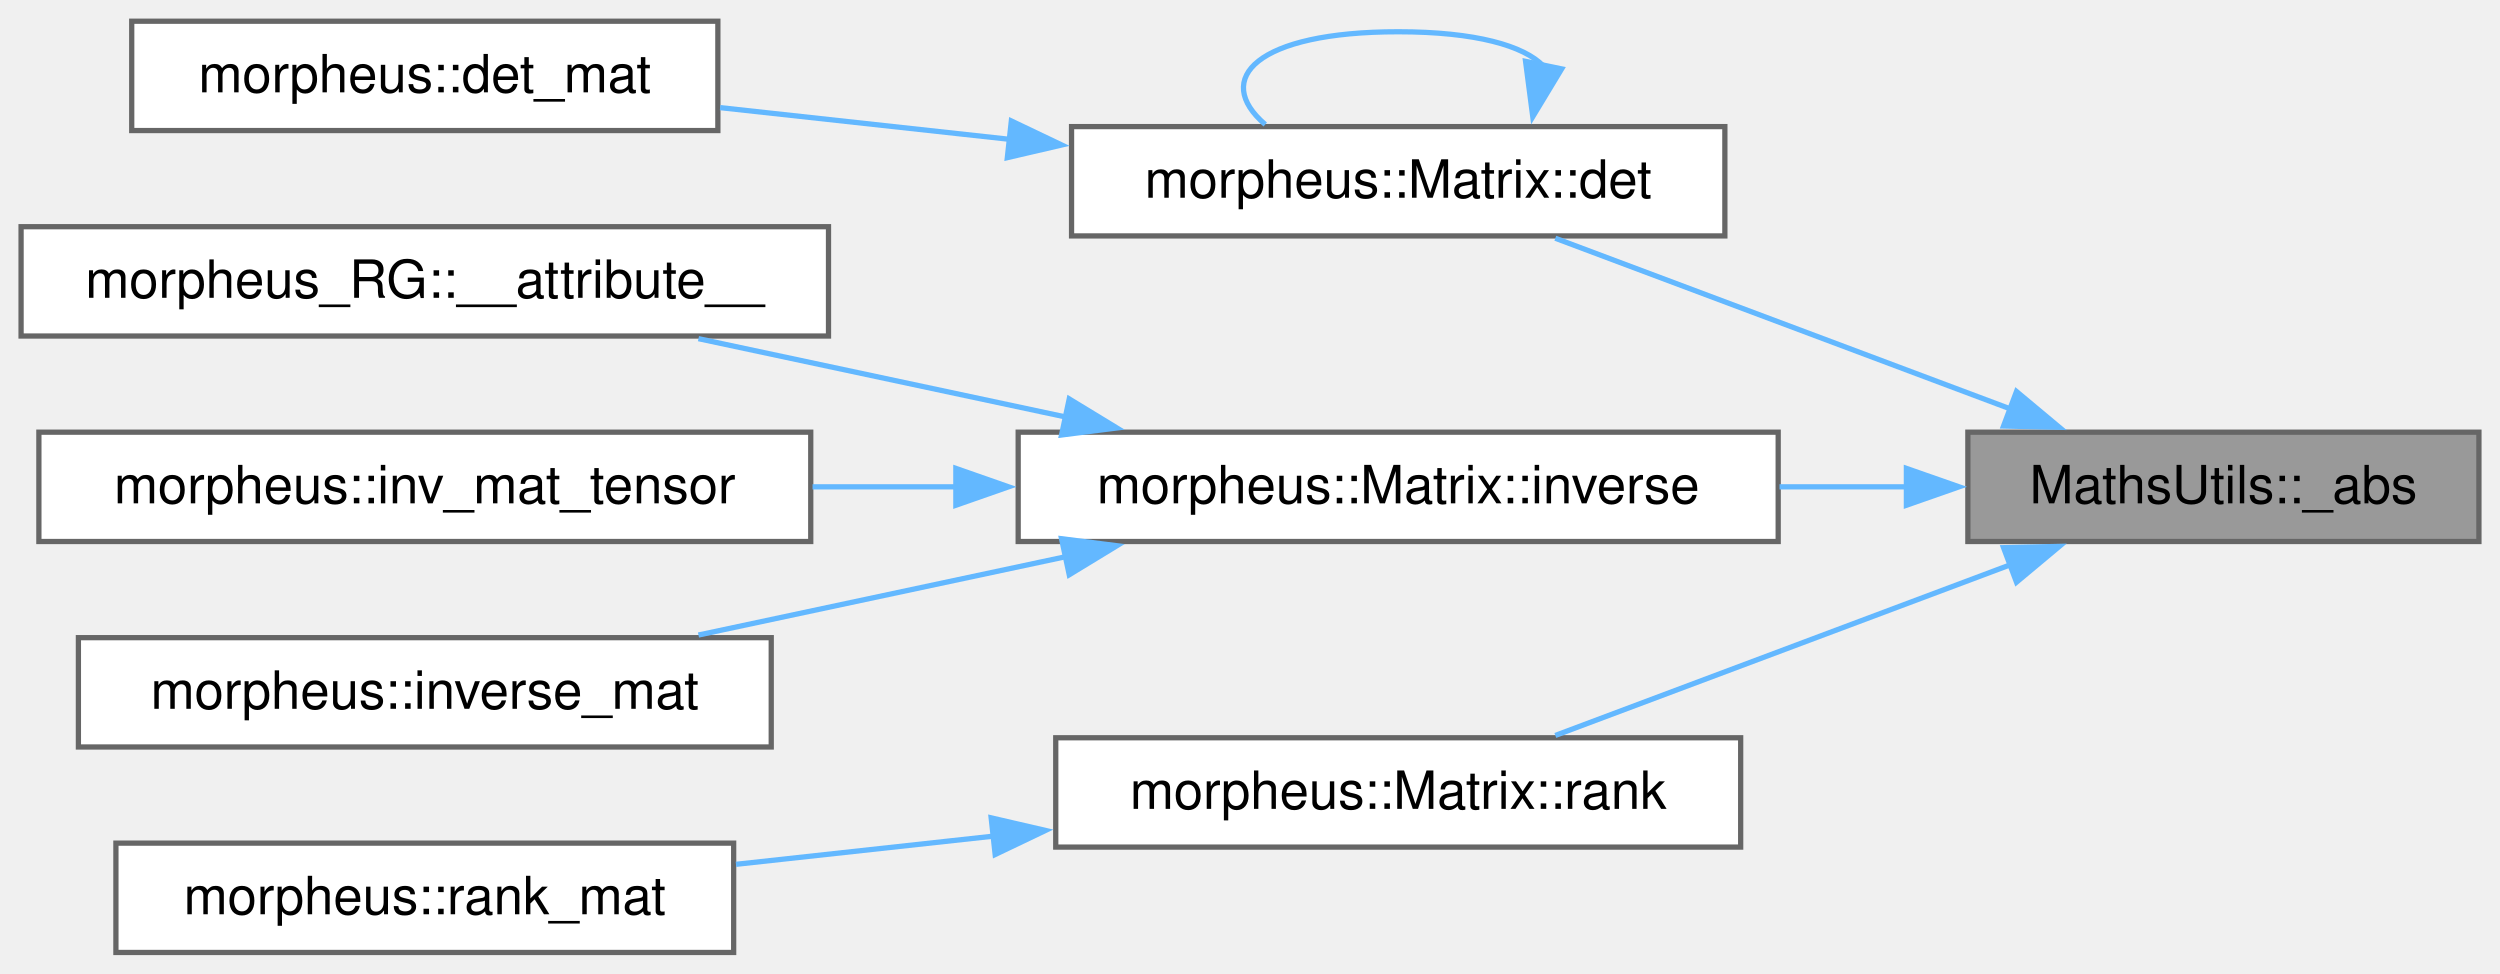
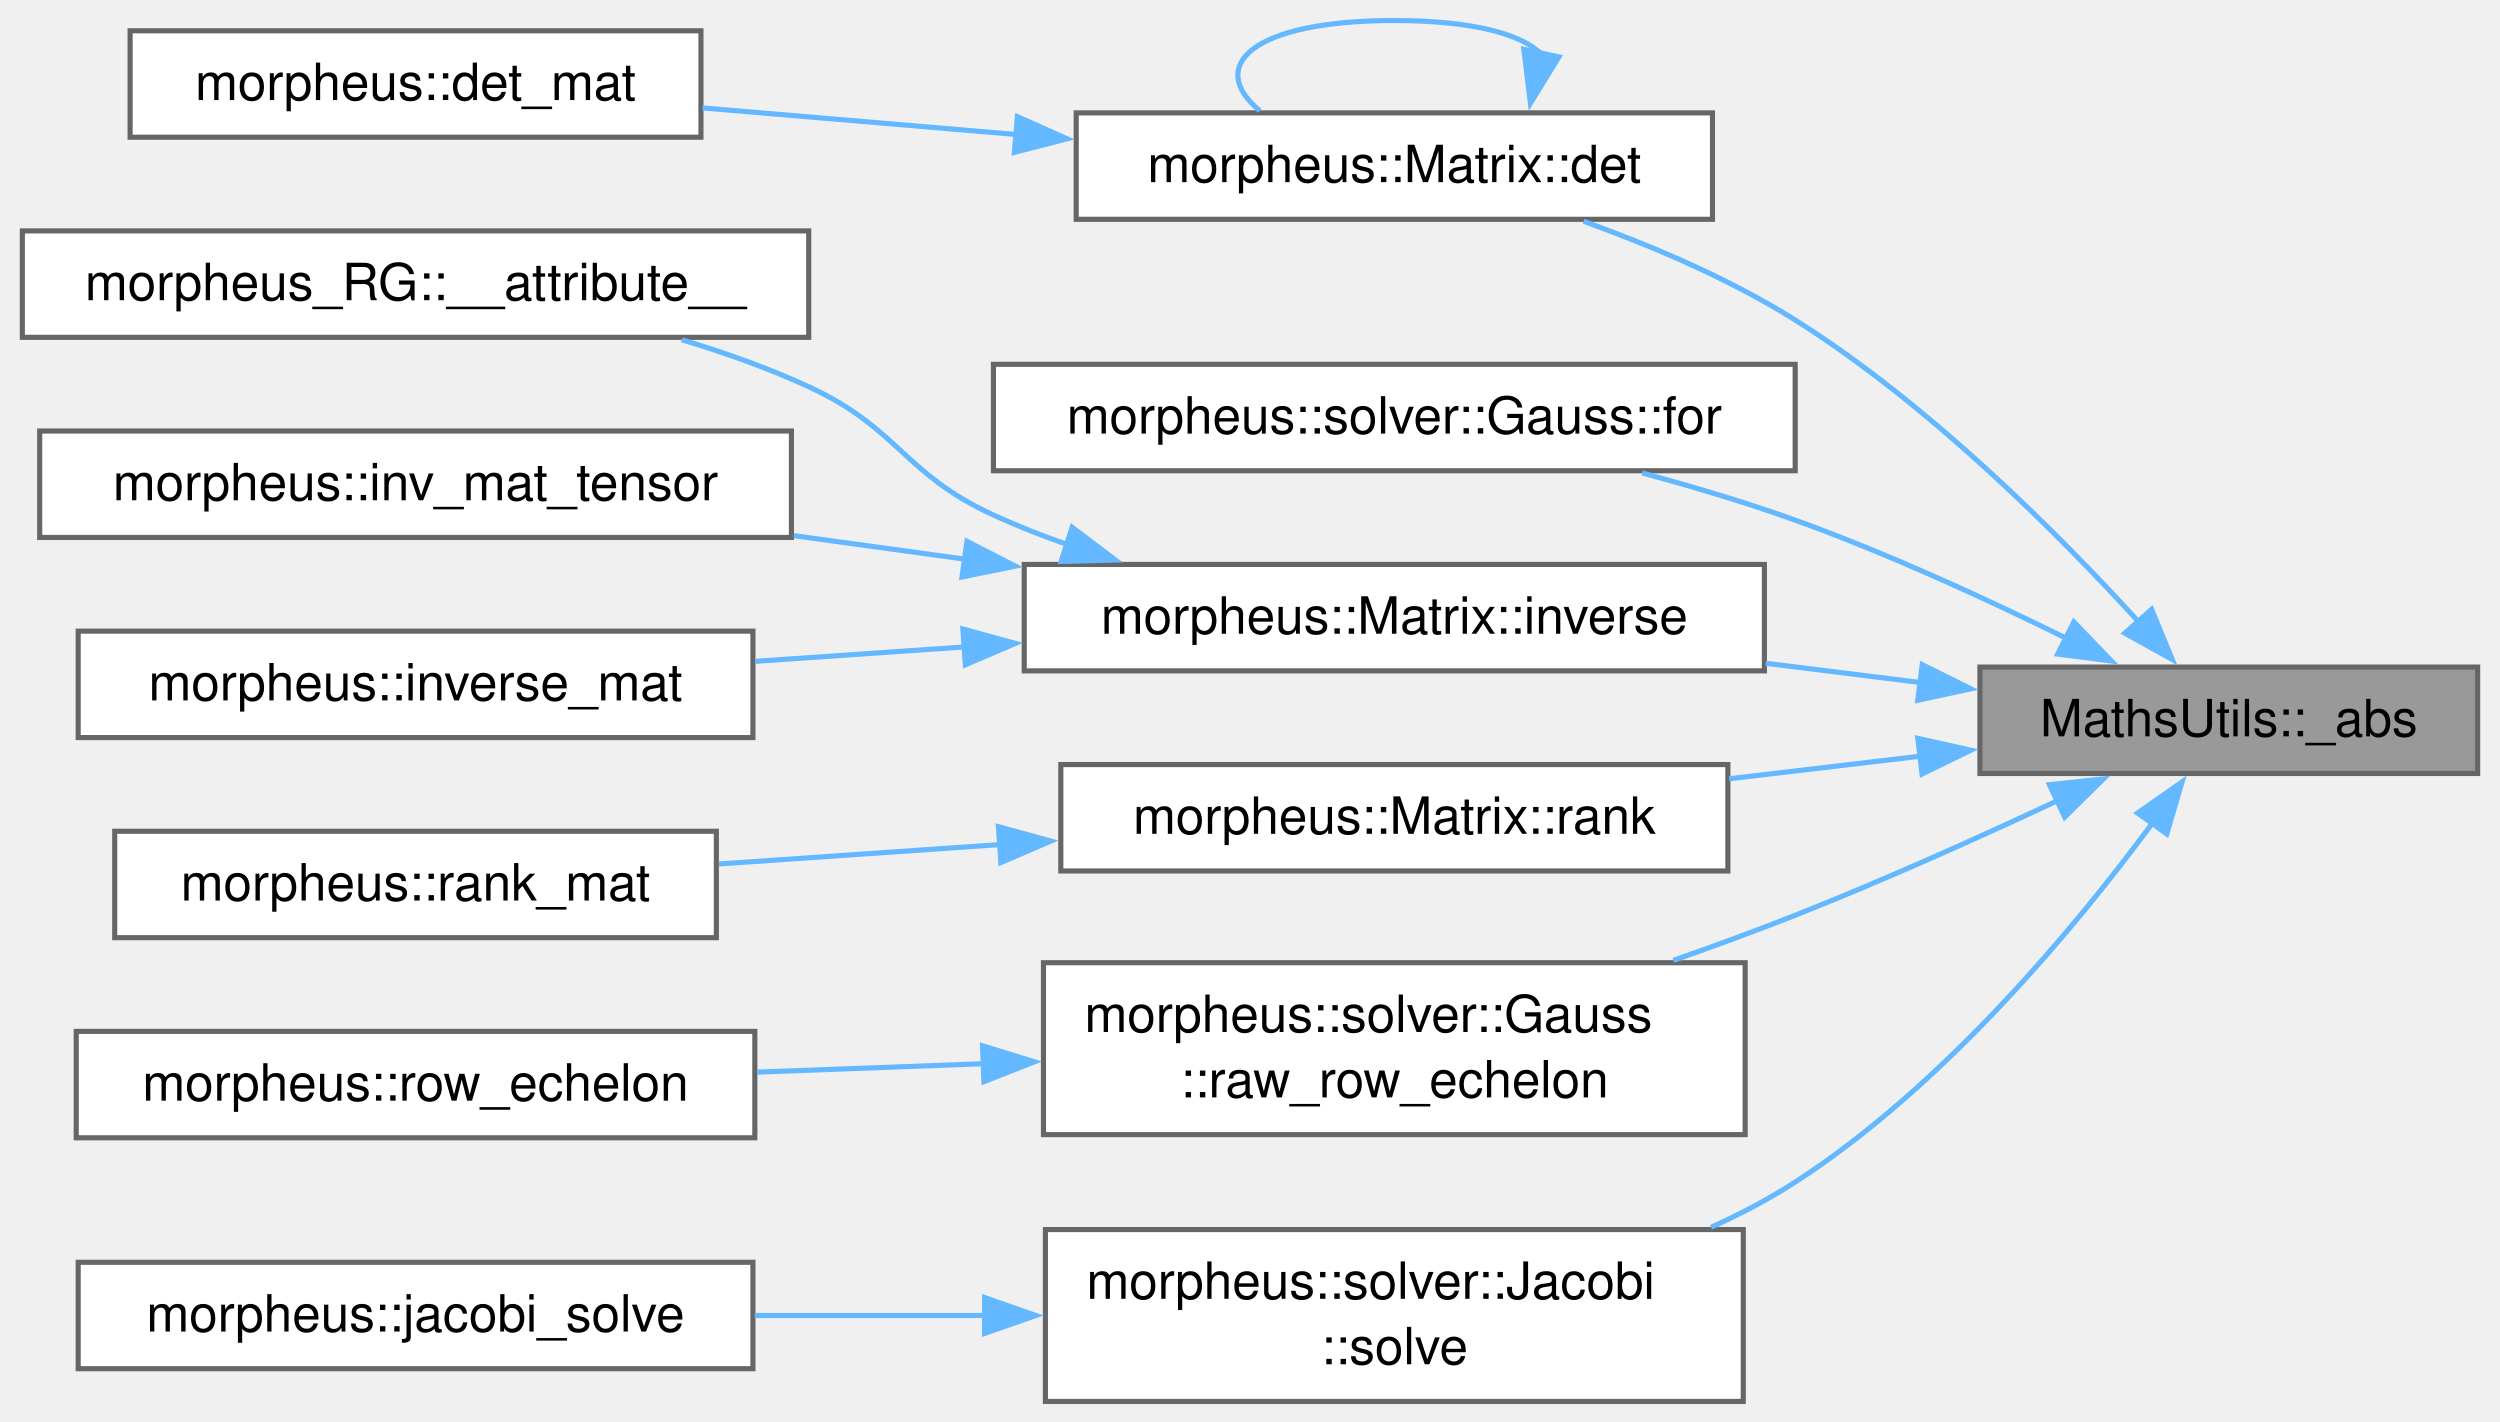
- <svg xmlns="http://www.w3.org/2000/svg" xmlns:xlink="http://www.w3.org/1999/xlink" width="475pt" height="185pt" viewBox="0.00 0.00 474.50 184.75">
-   <g id="graph0" class="graph" transform="scale(1 1) rotate(0) translate(4 180.75)">
+ <svg xmlns="http://www.w3.org/2000/svg" xmlns:xlink="http://www.w3.org/1999/xlink" width="487pt" height="277pt" viewBox="0.00 0.00 486.50 277.12">
+   <g id="graph0" class="graph" transform="scale(1 1) rotate(0) translate(4 273.12)">
    <g id="Node000001" class="node">
      <g id="a_Node000001">
        <a xlink:title=" ">
-           <polygon fill="#999999" stroke="#666666" points="466.5,-98.75 369.5,-98.75 369.5,-78 466.5,-78 466.5,-98.75" />
-           <text text-anchor="middle" x="418" y="-85.25" font-family="Helvetica,sans-Serif" font-size="10.00">MathsUtils::_abs</text>
+           <polygon fill="#999999" stroke="#666666" points="478.5,-143.12 381.5,-143.12 381.5,-122.38 478.5,-122.38 478.5,-143.12" />
+           <text text-anchor="middle" x="430" y="-129.62" font-family="Helvetica,sans-Serif" font-size="10.00">MathsUtils::_abs</text>
        </a>
      </g>
    </g>
    <g id="Node000002" class="node">
      <g id="a_Node000002">
        <a xlink:href="classmorpheus_1_1Matrix.html#a9fd335c18a780c70385e9ae1fece079f" target="_top" xlink:title="Compute the determinant using Gaussian elimination.">
-           <polygon fill="white" stroke="#666666" points="323.38,-156.75 199.38,-156.75 199.38,-136 323.38,-136 323.38,-156.75" />
-           <text text-anchor="middle" x="261.38" y="-143.25" font-family="Helvetica,sans-Serif" font-size="10.00">morpheus::Matrix::det</text>
+           <polygon fill="white" stroke="#666666" points="329.38,-251.12 205.38,-251.12 205.38,-230.38 329.38,-230.38 329.38,-251.12" />
+           <text text-anchor="middle" x="267.38" y="-237.62" font-family="Helvetica,sans-Serif" font-size="10.00">morpheus::Matrix::det</text>
        </a>
      </g>
    </g>
    <g id="edge1_Node000001_Node000002" class="edge">
      <g id="a_edge1_Node000001_Node000002">
        <a xlink:title=" ">
-           <path fill="none" stroke="#63b8ff" d="M377.66,-103.13C350.71,-113.24 315.57,-126.42 291.2,-135.56" />
-           <polygon fill="#63b8ff" stroke="#63b8ff" points="378.73,-106.47 386.86,-99.68 376.27,-99.92 378.73,-106.47" />
+           <path fill="none" stroke="#63b8ff" d="M412.67,-151.67C396.92,-168.97 371.67,-194.3 345.5,-210.75 332.85,-218.7 317.75,-225.14 304.28,-229.99" />
+           <polygon fill="#63b8ff" stroke="#63b8ff" points="414.96,-154.37 418.99,-144.58 409.73,-149.72 414.96,-154.37" />
        </a>
      </g>
    </g>
    <g id="Node000004" class="node">
      <g id="a_Node000004">
-         <a xlink:href="classmorpheus_1_1Matrix.html#a0e8b3e449cd734fb5be50f1b5b69c04e" target="_top" xlink:title="Compute the inverse of the matrix using Gauss–Jordan elimination.">
-           <polygon fill="white" stroke="#666666" points="333.5,-98.75 189.25,-98.75 189.25,-78 333.5,-78 333.5,-98.75" />
-           <text text-anchor="middle" x="261.38" y="-85.25" font-family="Helvetica,sans-Serif" font-size="10.00">morpheus::Matrix::inverse</text>
+         <a xlink:href="classmorpheus_1_1solver_1_1Gauss.html#a8edc8990071ec9a2ce375d2b987f9ace" target="_top" xlink:title=" ">
+           <polygon fill="white" stroke="#666666" points="345.5,-202.12 189.25,-202.12 189.25,-181.38 345.5,-181.38 345.5,-202.12" />
+           <text text-anchor="middle" x="267.38" y="-188.62" font-family="Helvetica,sans-Serif" font-size="10.00">morpheus::solver::Gauss::for</text>
        </a>
      </g>
    </g>
    <g id="edge4_Node000001_Node000004" class="edge">
      <g id="a_edge4_Node000001_Node000004">
        <a xlink:title=" ">
-           <path fill="none" stroke="#63b8ff" d="M357.97,-88.38C350.05,-88.38 341.86,-88.38 333.75,-88.38" />
-           <polygon fill="#63b8ff" stroke="#63b8ff" points="357.83,-91.88 367.83,-88.38 357.83,-84.88 357.83,-91.88" />
-         </a>
-       </g>
-     </g>
-     <g id="Node000008" class="node">
-       <g id="a_Node000008">
+           <path fill="none" stroke="#63b8ff" d="M398.42,-148.68C382.86,-156.36 363.48,-165.28 345.5,-171.75 336,-175.17 325.64,-178.26 315.7,-180.94" />
+           <polygon fill="#63b8ff" stroke="#63b8ff" points="399.8,-151.91 407.16,-144.29 396.65,-145.65 399.8,-151.91" />
+         </a>
+       </g>
+     </g>
+     <g id="Node000005" class="node">
+       <g id="a_Node000005">
+         <a xlink:href="classmorpheus_1_1Matrix.html#a0e8b3e449cd734fb5be50f1b5b69c04e" target="_top" xlink:title="Compute the inverse of the matrix using Gauss–Jordan elimination.">
+           <polygon fill="white" stroke="#666666" points="339.5,-163.12 195.25,-163.12 195.25,-142.38 339.5,-142.38 339.5,-163.12" />
+           <text text-anchor="middle" x="267.38" y="-149.62" font-family="Helvetica,sans-Serif" font-size="10.00">morpheus::Matrix::inverse</text>
+         </a>
+       </g>
+     </g>
+     <g id="edge5_Node000001_Node000005" class="edge">
+       <g id="a_edge5_Node000001_Node000005">
+         <a xlink:title=" ">
+           <path fill="none" stroke="#63b8ff" d="M369.95,-140.1C360.12,-141.33 349.83,-142.61 339.74,-143.86" />
+           <polygon fill="#63b8ff" stroke="#63b8ff" points="370.25,-143.59 379.74,-138.88 369.38,-136.65 370.25,-143.59" />
+         </a>
+       </g>
+     </g>
+     <g id="Node000009" class="node">
+       <g id="a_Node000009">
        <a xlink:href="classmorpheus_1_1Matrix.html#ab082485d429f54230fbe26a8f4f73b4c" target="_top" xlink:title="Compute the numerical rank of the matrix.">
-           <polygon fill="white" stroke="#666666" points="326.38,-40.75 196.38,-40.75 196.38,-20 326.38,-20 326.38,-40.75" />
-           <text text-anchor="middle" x="261.38" y="-27.25" font-family="Helvetica,sans-Serif" font-size="10.00">morpheus::Matrix::rank</text>
-         </a>
-       </g>
-     </g>
-     <g id="edge8_Node000001_Node000008" class="edge">
-       <g id="a_edge8_Node000001_Node000008">
-         <a xlink:title=" ">
-           <path fill="none" stroke="#63b8ff" d="M377.66,-73.62C350.71,-63.51 315.57,-50.33 291.2,-41.19" />
-           <polygon fill="#63b8ff" stroke="#63b8ff" points="376.27,-76.83 386.86,-77.07 378.73,-70.28 376.27,-76.83" />
+           <polygon fill="white" stroke="#666666" points="332.38,-124.12 202.38,-124.12 202.38,-103.38 332.38,-103.38 332.38,-124.12" />
+           <text text-anchor="middle" x="267.38" y="-110.62" font-family="Helvetica,sans-Serif" font-size="10.00">morpheus::Matrix::rank</text>
+         </a>
+       </g>
+     </g>
+     <g id="edge9_Node000001_Node000009" class="edge">
+       <g id="a_edge9_Node000001_Node000009">
+         <a xlink:title=" ">
+           <path fill="none" stroke="#63b8ff" d="M369.86,-125.75C357.73,-124.32 344.91,-122.8 332.61,-121.35" />
+           <polygon fill="#63b8ff" stroke="#63b8ff" points="369.4,-129.22 379.74,-126.92 370.22,-122.27 369.4,-129.22" />
+         </a>
+       </g>
+     </g>
+     <g id="Node000011" class="node">
+       <g id="a_Node000011">
+         <a xlink:href="classmorpheus_1_1solver_1_1Gauss.html#ab1d29507e4133d7db6defb9580646536" target="_top" xlink:title=" ">
+           <polygon fill="white" stroke="#666666" points="335.75,-85.5 199,-85.5 199,-52 335.75,-52 335.75,-85.5" />
+           <text text-anchor="start" x="207" y="-72" font-family="Helvetica,sans-Serif" font-size="10.00">morpheus::solver::Gauss</text>
+           <text text-anchor="middle" x="267.38" y="-59.25" font-family="Helvetica,sans-Serif" font-size="10.00">::raw_row_echelon</text>
+         </a>
+       </g>
+     </g>
+     <g id="edge11_Node000001_Node000011" class="edge">
+       <g id="a_edge11_Node000001_Node000011">
+         <a xlink:title=" ">
+           <path fill="none" stroke="#63b8ff" d="M396.89,-117.21C381.5,-110 362.71,-101.55 345.5,-94.75 337.88,-91.74 329.75,-88.76 321.74,-85.95" />
+           <polygon fill="#63b8ff" stroke="#63b8ff" points="395.03,-120.2 405.57,-121.32 398.03,-113.88 395.03,-120.2" />
+         </a>
+       </g>
+     </g>
+     <g id="Node000013" class="node">
+       <g id="a_Node000013">
+         <a xlink:href="classmorpheus_1_1solver_1_1Jacobi.html#aeb84725a1f6ecaaf09984a77569eab89" target="_top" xlink:title="Solve the system using the Jacobi method.">
+           <polygon fill="white" stroke="#666666" points="335.38,-33.5 199.38,-33.5 199.38,0 335.38,0 335.38,-33.5" />
+           <text text-anchor="start" x="207.38" y="-20" font-family="Helvetica,sans-Serif" font-size="10.00">morpheus::solver::Jacobi</text>
+           <text text-anchor="middle" x="267.38" y="-7.25" font-family="Helvetica,sans-Serif" font-size="10.00">::solve</text>
+         </a>
+       </g>
+     </g>
+     <g id="edge13_Node000001_Node000013" class="edge">
+       <g id="a_edge13_Node000001_Node000013">
+         <a xlink:title=" ">
+           <path fill="none" stroke="#63b8ff" d="M415.13,-112.72C400.13,-92.44 374.44,-61.46 345.5,-42.75 340.4,-39.45 334.83,-36.53 329.11,-33.94" />
+           <polygon fill="#63b8ff" stroke="#63b8ff" points="412.22,-114.67 420.9,-120.75 417.91,-110.59 412.22,-114.67" />
        </a>
      </g>
    </g>
    <g id="edge2_Node000002_Node000002" class="edge">
      <g id="a_edge2_Node000002_Node000002">
        <a xlink:title=" ">
-           <path fill="none" stroke="#63b8ff" d="M288.94,-168.24C285.28,-172.08 276.1,-174.75 261.38,-174.75 234.46,-174.75 226.04,-165.81 236.14,-157.15" />
-           <polygon fill="#63b8ff" stroke="#63b8ff" points="292.4,-167.7 286.92,-158.63 285.55,-169.13 292.4,-167.7" />
+           <path fill="none" stroke="#63b8ff" d="M295.99,-262.61C292.2,-266.45 282.66,-269.12 267.38,-269.12 239.42,-269.12 230.69,-260.18 241.17,-251.52" />
+           <polygon fill="#63b8ff" stroke="#63b8ff" points="299.45,-262.03 293.9,-253 292.61,-263.52 299.45,-262.03" />
        </a>
      </g>
    </g>
    <g id="Node000003" class="node">
      <g id="a_Node000003">
        <a xlink:href="namespacemorpheus.html#a80a98e1ae84fa1ec96d29486c2f83acc" target="_top" xlink:title=" ">
-           <polygon fill="white" stroke="#666666" points="132.25,-176.75 21,-176.75 21,-156 132.25,-156 132.25,-176.75" />
-           <text text-anchor="middle" x="76.62" y="-163.25" font-family="Helvetica,sans-Serif" font-size="10.00">morpheus::det_mat</text>
+           <polygon fill="white" stroke="#666666" points="132.25,-267.12 21,-267.12 21,-246.38 132.25,-246.38 132.25,-267.12" />
+           <text text-anchor="middle" x="76.62" y="-253.62" font-family="Helvetica,sans-Serif" font-size="10.00">morpheus::det_mat</text>
        </a>
      </g>
    </g>
    <g id="edge3_Node000002_Node000003" class="edge">
      <g id="a_edge3_Node000002_Node000003">
        <a xlink:title=" ">
-           <path fill="none" stroke="#63b8ff" d="M187.75,-154.32C169.41,-156.33 150,-158.45 132.68,-160.35" />
-           <polygon fill="#63b8ff" stroke="#63b8ff" points="187.95,-157.82 197.51,-153.26 187.19,-150.86 187.95,-157.82" />
-         </a>
-       </g>
-     </g>
-     <g id="Node000005" class="node">
-       <g id="a_Node000005">
-         <a xlink:href="namespacemorpheus__RG.html#ab0ca8920bbff9c97630d0832a13a5b7e" target="_top" xlink:title="Compute the inverse of a 2D metric tensor using local matrix inversion.">
-           <polygon fill="white" stroke="#666666" points="153.25,-137.75 0,-137.75 0,-117 153.25,-117 153.25,-137.75" />
-           <text text-anchor="middle" x="76.62" y="-124.25" font-family="Helvetica,sans-Serif" font-size="10.00">morpheus_RG::__attribute__</text>
-         </a>
-       </g>
-     </g>
-     <g id="edge5_Node000004_Node000005" class="edge">
-       <g id="a_edge5_Node000004_Node000005">
-         <a xlink:title=" ">
-           <path fill="none" stroke="#63b8ff" d="M198.23,-101.64C175.55,-106.48 150.17,-111.89 128.57,-116.5" />
-           <polygon fill="#63b8ff" stroke="#63b8ff" points="198.94,-105.06 207.99,-99.55 197.48,-98.22 198.94,-105.06" />
+           <path fill="none" stroke="#63b8ff" d="M193.66,-246.91C173.36,-248.64 151.64,-250.48 132.55,-252.09" />
+           <polygon fill="#63b8ff" stroke="#63b8ff" points="193.92,-250.4 203.59,-246.07 193.33,-243.43 193.92,-250.4" />
        </a>
      </g>
    </g>
    <g id="Node000006" class="node">
      <g id="a_Node000006">
-         <a xlink:href="namespacemorpheus.html#a55946403722bc5a1c408b5c20f177a26" target="_top" xlink:title=" ">
-           <polygon fill="white" stroke="#666666" points="149.88,-98.75 3.38,-98.75 3.38,-78 149.88,-78 149.88,-98.75" />
-           <text text-anchor="middle" x="76.62" y="-85.25" font-family="Helvetica,sans-Serif" font-size="10.00">morpheus::inv_mat_tensor</text>
-         </a>
-       </g>
-     </g>
-     <g id="edge6_Node000004_Node000006" class="edge">
-       <g id="a_edge6_Node000004_Node000006">
-         <a xlink:title=" ">
-           <path fill="none" stroke="#63b8ff" d="M177.49,-88.38C168.39,-88.38 159.18,-88.38 150.22,-88.38" />
-           <polygon fill="#63b8ff" stroke="#63b8ff" points="177.42,-91.88 187.42,-88.38 177.42,-84.88 177.42,-91.88" />
+         <a xlink:href="namespacemorpheus__RG.html#ab0ca8920bbff9c97630d0832a13a5b7e" target="_top" xlink:title="Compute the inverse of a 2D metric tensor using local matrix inversion.">
+           <polygon fill="white" stroke="#666666" points="153.25,-228.12 0,-228.12 0,-207.38 153.25,-207.38 153.25,-228.12" />
+           <text text-anchor="middle" x="76.62" y="-214.62" font-family="Helvetica,sans-Serif" font-size="10.00">morpheus_RG::__attribute__</text>
+         </a>
+       </g>
+     </g>
+     <g id="edge6_Node000005_Node000006" class="edge">
+       <g id="a_edge6_Node000005_Node000006">
+         <a xlink:title=" ">
+           <path fill="none" stroke="#63b8ff" d="M203.59,-167.01C198.67,-168.74 193.83,-170.65 189.25,-172.75 171.55,-180.88 170.93,-189.58 153.25,-197.75 145.48,-201.34 136.96,-204.37 128.52,-206.91" />
+           <polygon fill="#63b8ff" stroke="#63b8ff" points="204.58,-170.37 213.03,-163.98 202.44,-163.71 204.58,-170.37" />
        </a>
      </g>
    </g>
    <g id="Node000007" class="node">
      <g id="a_Node000007">
+         <a xlink:href="namespacemorpheus.html#a55946403722bc5a1c408b5c20f177a26" target="_top" xlink:title=" ">
+           <polygon fill="white" stroke="#666666" points="149.88,-189.12 3.38,-189.12 3.38,-168.38 149.88,-168.38 149.88,-189.12" />
+           <text text-anchor="middle" x="76.62" y="-175.62" font-family="Helvetica,sans-Serif" font-size="10.00">morpheus::inv_mat_tensor</text>
+         </a>
+       </g>
+     </g>
+     <g id="edge7_Node000005_Node000007" class="edge">
+       <g id="a_edge7_Node000005_Node000007">
+         <a xlink:title=" ">
+           <path fill="none" stroke="#63b8ff" d="M183.93,-164.11C172.75,-165.65 161.34,-167.22 150.34,-168.73" />
+           <polygon fill="#63b8ff" stroke="#63b8ff" points="184.09,-167.62 193.52,-162.79 183.13,-160.68 184.09,-167.62" />
+         </a>
+       </g>
+     </g>
+     <g id="Node000008" class="node">
+       <g id="a_Node000008">
        <a xlink:href="namespacemorpheus.html#a2ba0e55adbcd8c127cc3ee7240530cd3" target="_top" xlink:title=" ">
-           <polygon fill="white" stroke="#666666" points="142.38,-59.75 10.88,-59.75 10.88,-39 142.38,-39 142.38,-59.75" />
-           <text text-anchor="middle" x="76.62" y="-46.25" font-family="Helvetica,sans-Serif" font-size="10.00">morpheus::inverse_mat</text>
-         </a>
-       </g>
-     </g>
-     <g id="edge7_Node000004_Node000007" class="edge">
-       <g id="a_edge7_Node000004_Node000007">
-         <a xlink:title=" ">
-           <path fill="none" stroke="#63b8ff" d="M198.23,-75.11C175.55,-70.27 150.17,-64.86 128.57,-60.25" />
-           <polygon fill="#63b8ff" stroke="#63b8ff" points="197.48,-78.53 207.99,-77.2 198.94,-71.69 197.48,-78.53" />
-         </a>
-       </g>
-     </g>
-     <g id="Node000009" class="node">
-       <g id="a_Node000009">
+           <polygon fill="white" stroke="#666666" points="142.38,-150.12 10.88,-150.12 10.88,-129.38 142.38,-129.38 142.38,-150.12" />
+           <text text-anchor="middle" x="76.62" y="-136.62" font-family="Helvetica,sans-Serif" font-size="10.00">morpheus::inverse_mat</text>
+         </a>
+       </g>
+     </g>
+     <g id="edge8_Node000005_Node000008" class="edge">
+       <g id="a_edge8_Node000005_Node000008">
+         <a xlink:title=" ">
+           <path fill="none" stroke="#63b8ff" d="M183.65,-147.05C170,-146.11 156.02,-145.15 142.87,-144.24" />
+           <polygon fill="#63b8ff" stroke="#63b8ff" points="183.29,-150.54 193.51,-147.73 183.77,-143.55 183.29,-150.54" />
+         </a>
+       </g>
+     </g>
+     <g id="Node000010" class="node">
+       <g id="a_Node000010">
        <a xlink:href="namespacemorpheus.html#a52edd23638a57f727b66ff6a7388058f" target="_top" xlink:title=" ">
-           <polygon fill="white" stroke="#666666" points="135.25,-20.75 18,-20.75 18,0 135.25,0 135.25,-20.75" />
-           <text text-anchor="middle" x="76.62" y="-7.25" font-family="Helvetica,sans-Serif" font-size="10.00">morpheus::rank_mat</text>
-         </a>
-       </g>
-     </g>
-     <g id="edge9_Node000008_Node000009" class="edge">
-       <g id="a_edge9_Node000008_Node000009">
-         <a xlink:title=" ">
-           <path fill="none" stroke="#63b8ff" d="M184.74,-22.1C168.35,-20.3 151.27,-18.43 135.69,-16.73" />
-           <polygon fill="#63b8ff" stroke="#63b8ff" points="184.12,-25.55 194.44,-23.16 184.88,-18.59 184.12,-25.55" />
+           <polygon fill="white" stroke="#666666" points="135.25,-111.12 18,-111.12 18,-90.38 135.25,-90.38 135.25,-111.12" />
+           <text text-anchor="middle" x="76.62" y="-97.62" font-family="Helvetica,sans-Serif" font-size="10.00">morpheus::rank_mat</text>
+         </a>
+       </g>
+     </g>
+     <g id="edge10_Node000009_Node000010" class="edge">
+       <g id="a_edge10_Node000009_Node000010">
+         <a xlink:title=" ">
+           <path fill="none" stroke="#63b8ff" d="M190.7,-108.54C172.39,-107.28 153.11,-105.95 135.75,-104.75" />
+           <polygon fill="#63b8ff" stroke="#63b8ff" points="190.22,-112.01 200.44,-109.21 190.7,-105.03 190.22,-112.01" />
+         </a>
+       </g>
+     </g>
+     <g id="Node000012" class="node">
+       <g id="a_Node000012">
+         <a xlink:href="namespacemorpheus.html#a9a35e07c442f4a216c75b5c4c2167c00" target="_top" xlink:title=" ">
+           <polygon fill="white" stroke="#666666" points="142.75,-72.12 10.5,-72.12 10.5,-51.38 142.75,-51.38 142.75,-72.12" />
+           <text text-anchor="middle" x="76.62" y="-58.62" font-family="Helvetica,sans-Serif" font-size="10.00">morpheus::row_echelon</text>
+         </a>
+       </g>
+     </g>
+     <g id="edge12_Node000011_Node000012" class="edge">
+       <g id="a_edge12_Node000011_Node000012">
+         <a xlink:title=" ">
+           <path fill="none" stroke="#63b8ff" d="M187.59,-65.83C172.81,-65.28 157.51,-64.71 143.18,-64.18" />
+           <polygon fill="#63b8ff" stroke="#63b8ff" points="187.13,-69.31 197.25,-66.19 187.39,-62.32 187.13,-69.31" />
+         </a>
+       </g>
+     </g>
+     <g id="Node000014" class="node">
+       <g id="a_Node000014">
+         <a xlink:href="namespacemorpheus.html#a09c5cb9e88d703b1a5570ae3a3f2781c" target="_top" xlink:title=" ">
+           <polygon fill="white" stroke="#666666" points="142.38,-27.12 10.88,-27.12 10.88,-6.38 142.38,-6.38 142.38,-27.12" />
+           <text text-anchor="middle" x="76.62" y="-13.62" font-family="Helvetica,sans-Serif" font-size="10.00">morpheus::jacobi_solve</text>
+         </a>
+       </g>
+     </g>
+     <g id="edge14_Node000013_Node000014" class="edge">
+       <g id="a_edge14_Node000013_Node000014">
+         <a xlink:title=" ">
+           <path fill="none" stroke="#63b8ff" d="M187.71,-16.75C172.74,-16.75 157.22,-16.75 142.73,-16.75" />
+           <polygon fill="#63b8ff" stroke="#63b8ff" points="187.52,-20.25 197.52,-16.75 187.52,-13.25 187.52,-20.25" />
        </a>
      </g>
    </g>
  </g>
</svg>
